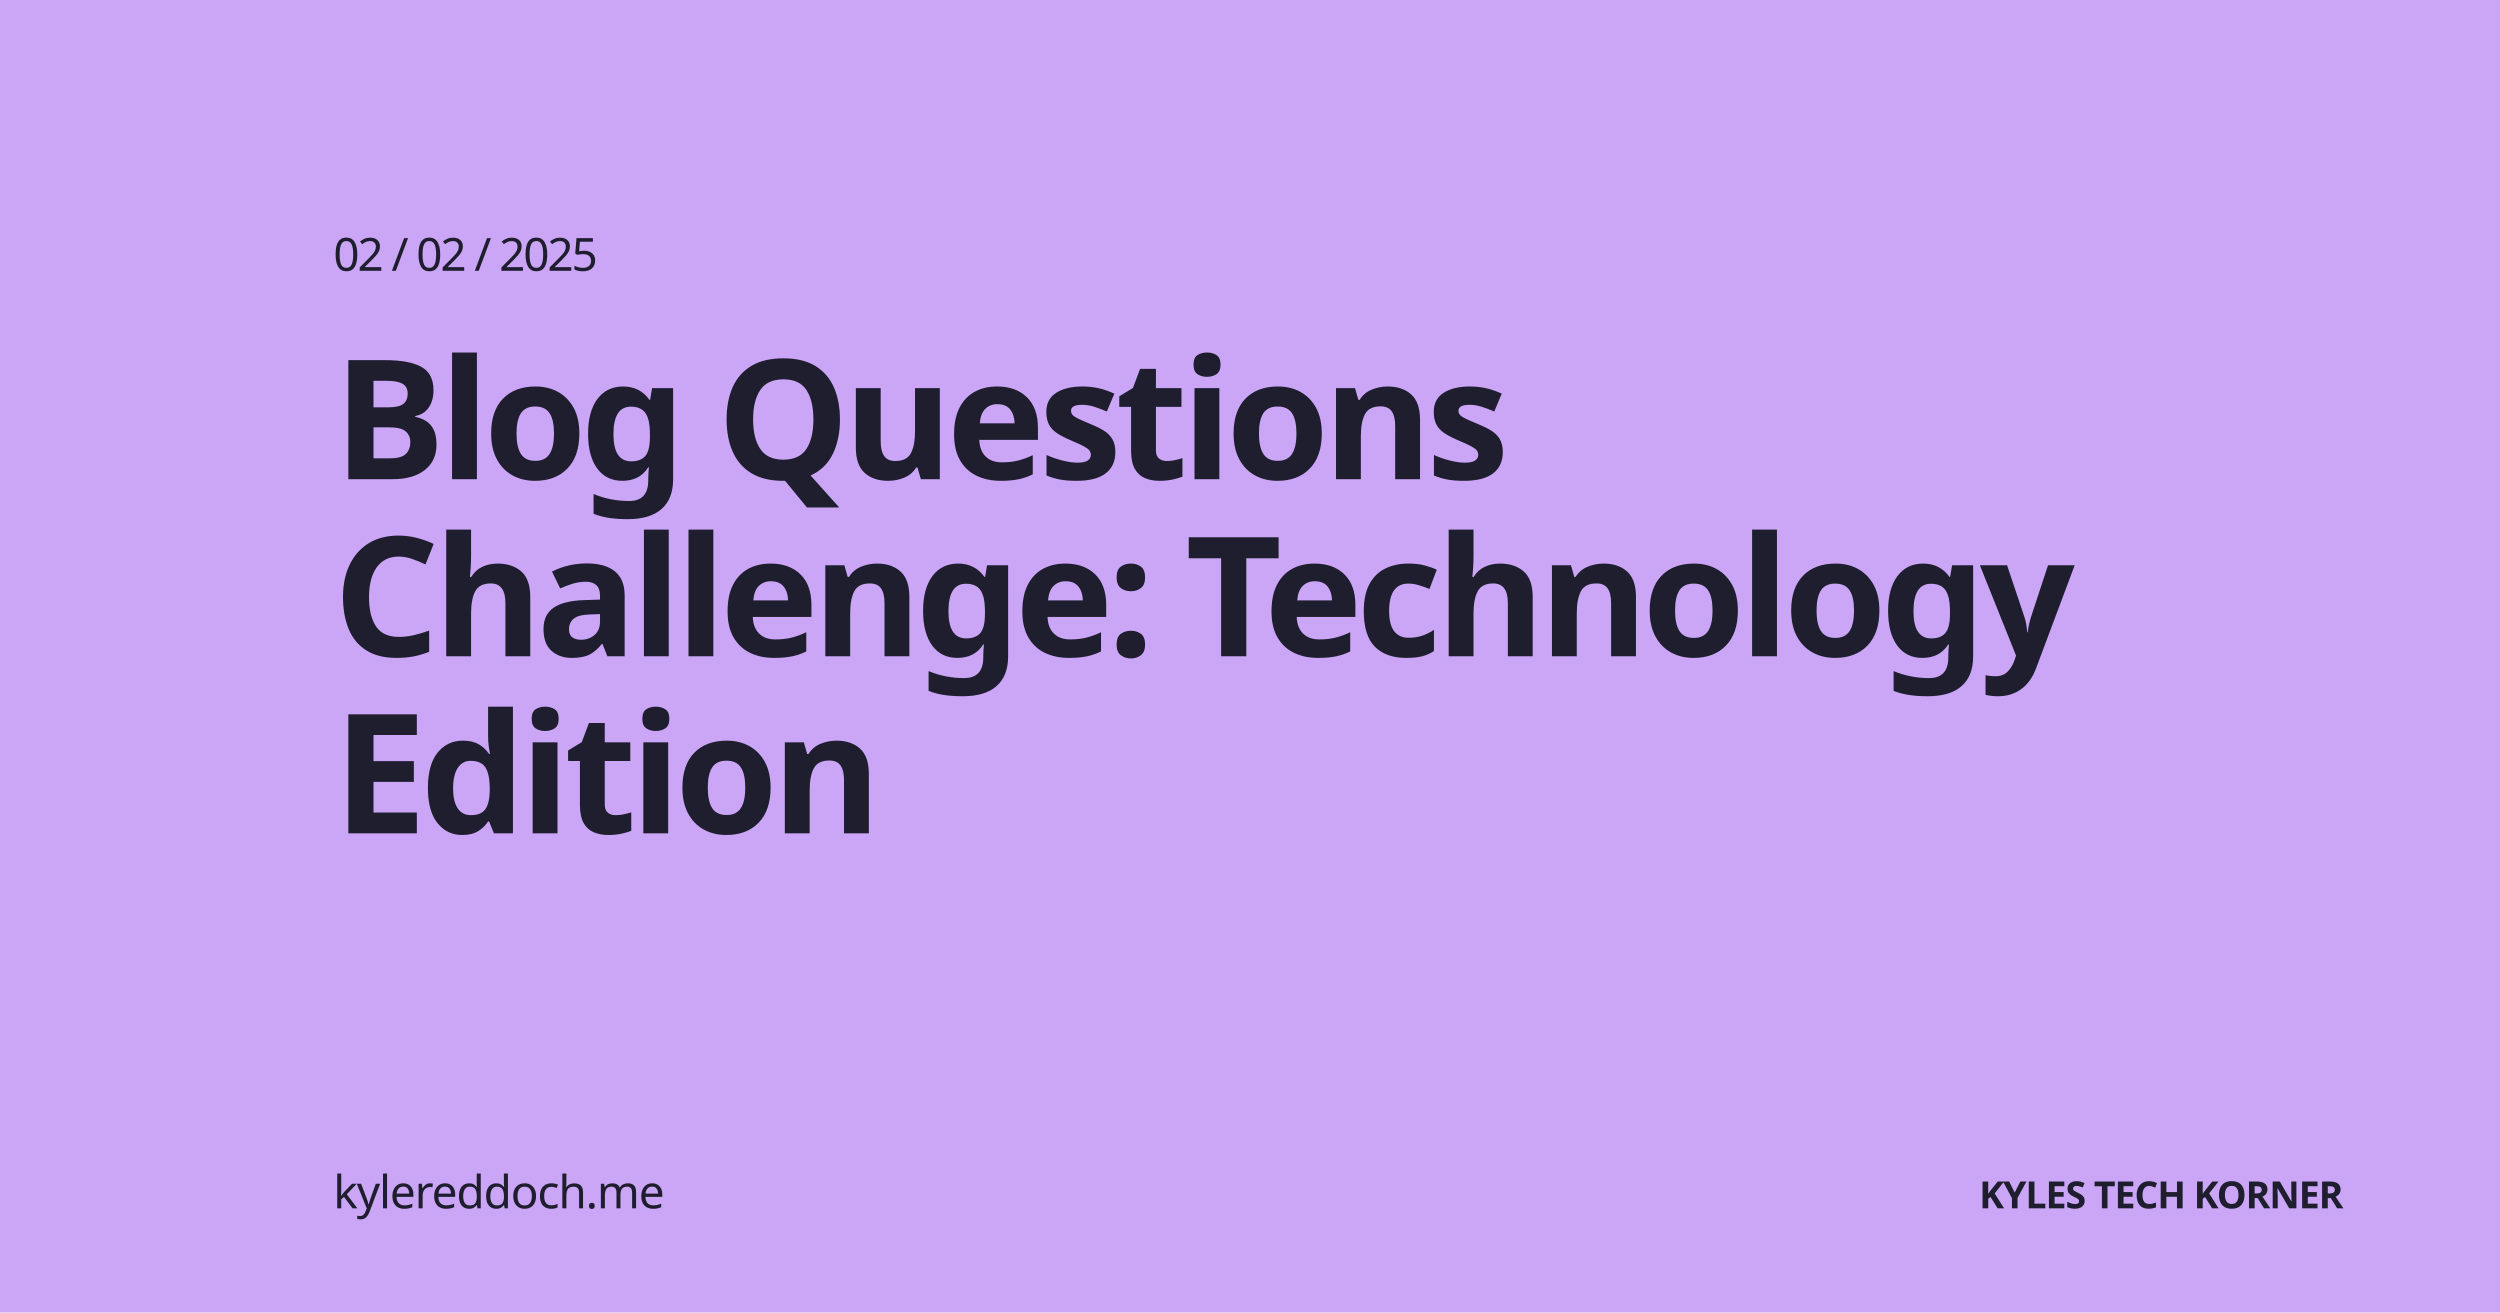
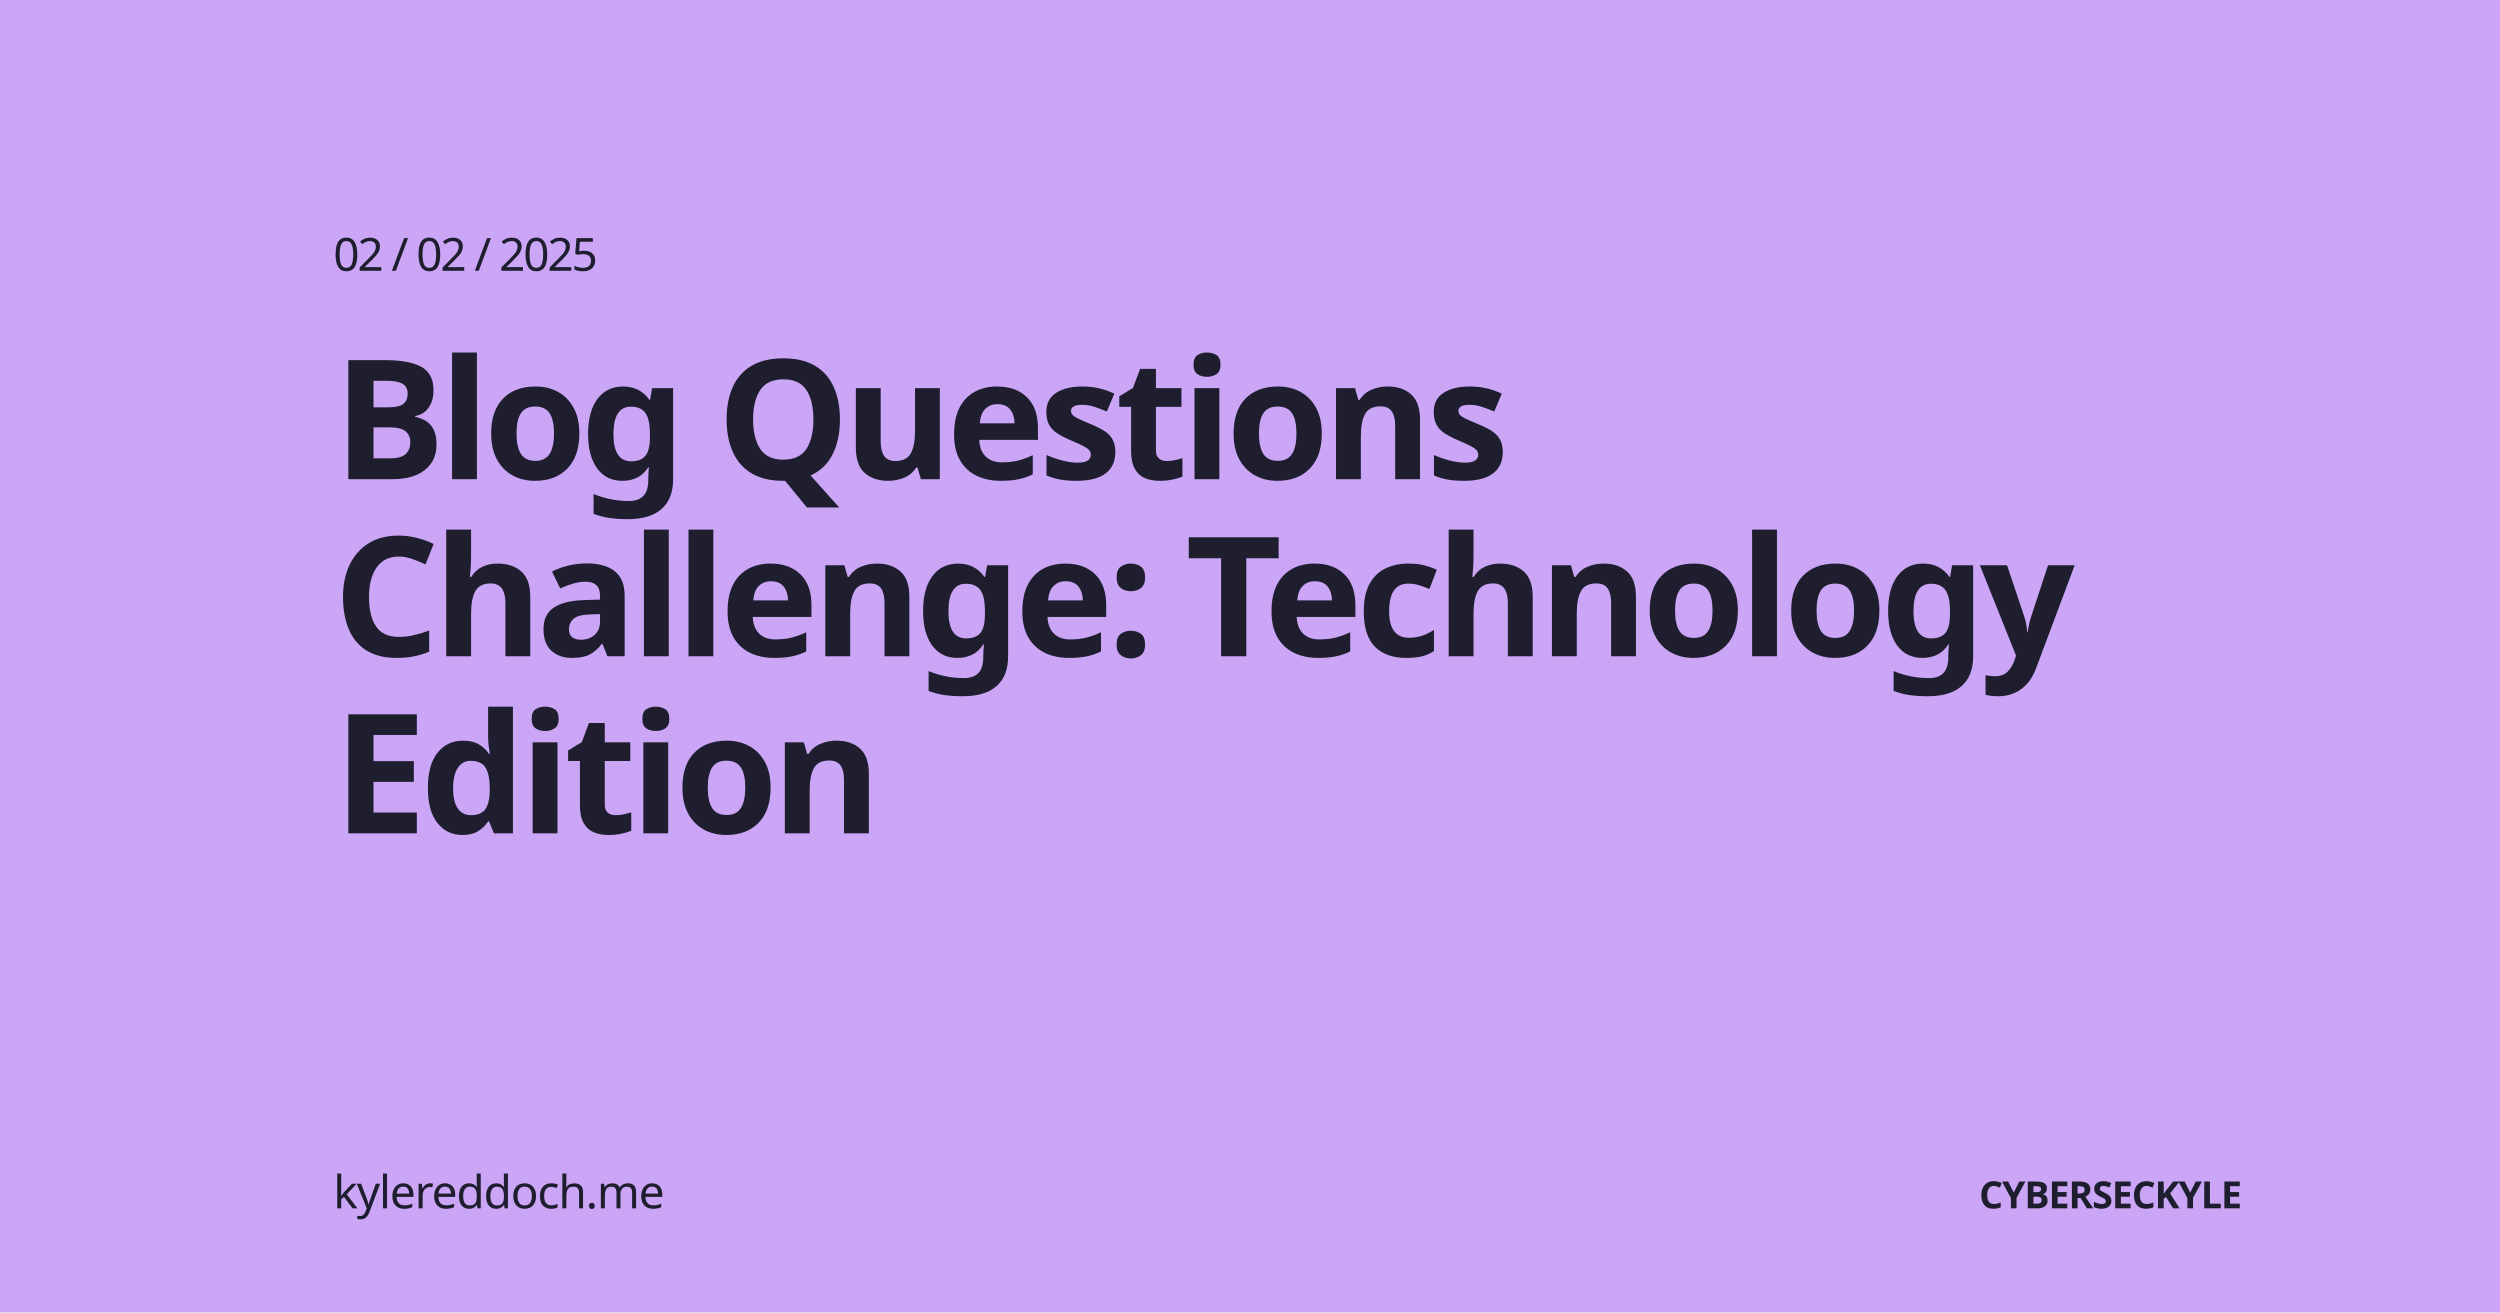
<svg xmlns="http://www.w3.org/2000/svg" width="1200" height="630" viewBox="0 0 1200 630" version="1.1">
  <rect id="bg" width="100%" height="100%" opacity="1" fill="#cba6f7" />
  <text font-family="'Atkinson Hyperlegible', Ubuntu, sans-serif" font-size="22" font-weight="500" fill="#1e1e2e" letter-spacing="-1">
    <tspan x="160" y="130">
      02 / 02 / 2025
    </tspan>
  </text>
  <text id="text" font-family="'Red Hat Display', Ubuntu, sans-serif" font-size="80" font-weight="900" fill="#1e1e2e" letter-spacing="-3">
    <tspan x="160" y="230"> Blog Questions </tspan>
    <tspan x="160" y="315"> Challenge: Technology </tspan>
    <tspan x="160" y="400"> Edition </tspan>
  </text>
  <text font-family="'Atkinson Hyperlegible', Ubuntu, sans-serif" font-size="22" font-weight="500" fill="#1e1e2e" letter-spacing="-0.5">
    <tspan x="160" y="580">kylereddoch.me</tspan>
  </text>
  <text font-family="'Red Hat Display', Ubuntu, sans-serif" font-size="18" font-weight="950" fill="#1e1e2e" letter-spacing="-0.5">
-     <tspan x="950" y="580">KYLES TECH KORNER</tspan>
+     <tspan x="950" y="580">CYBERSECKYLE</tspan>
  </text>
</svg>
